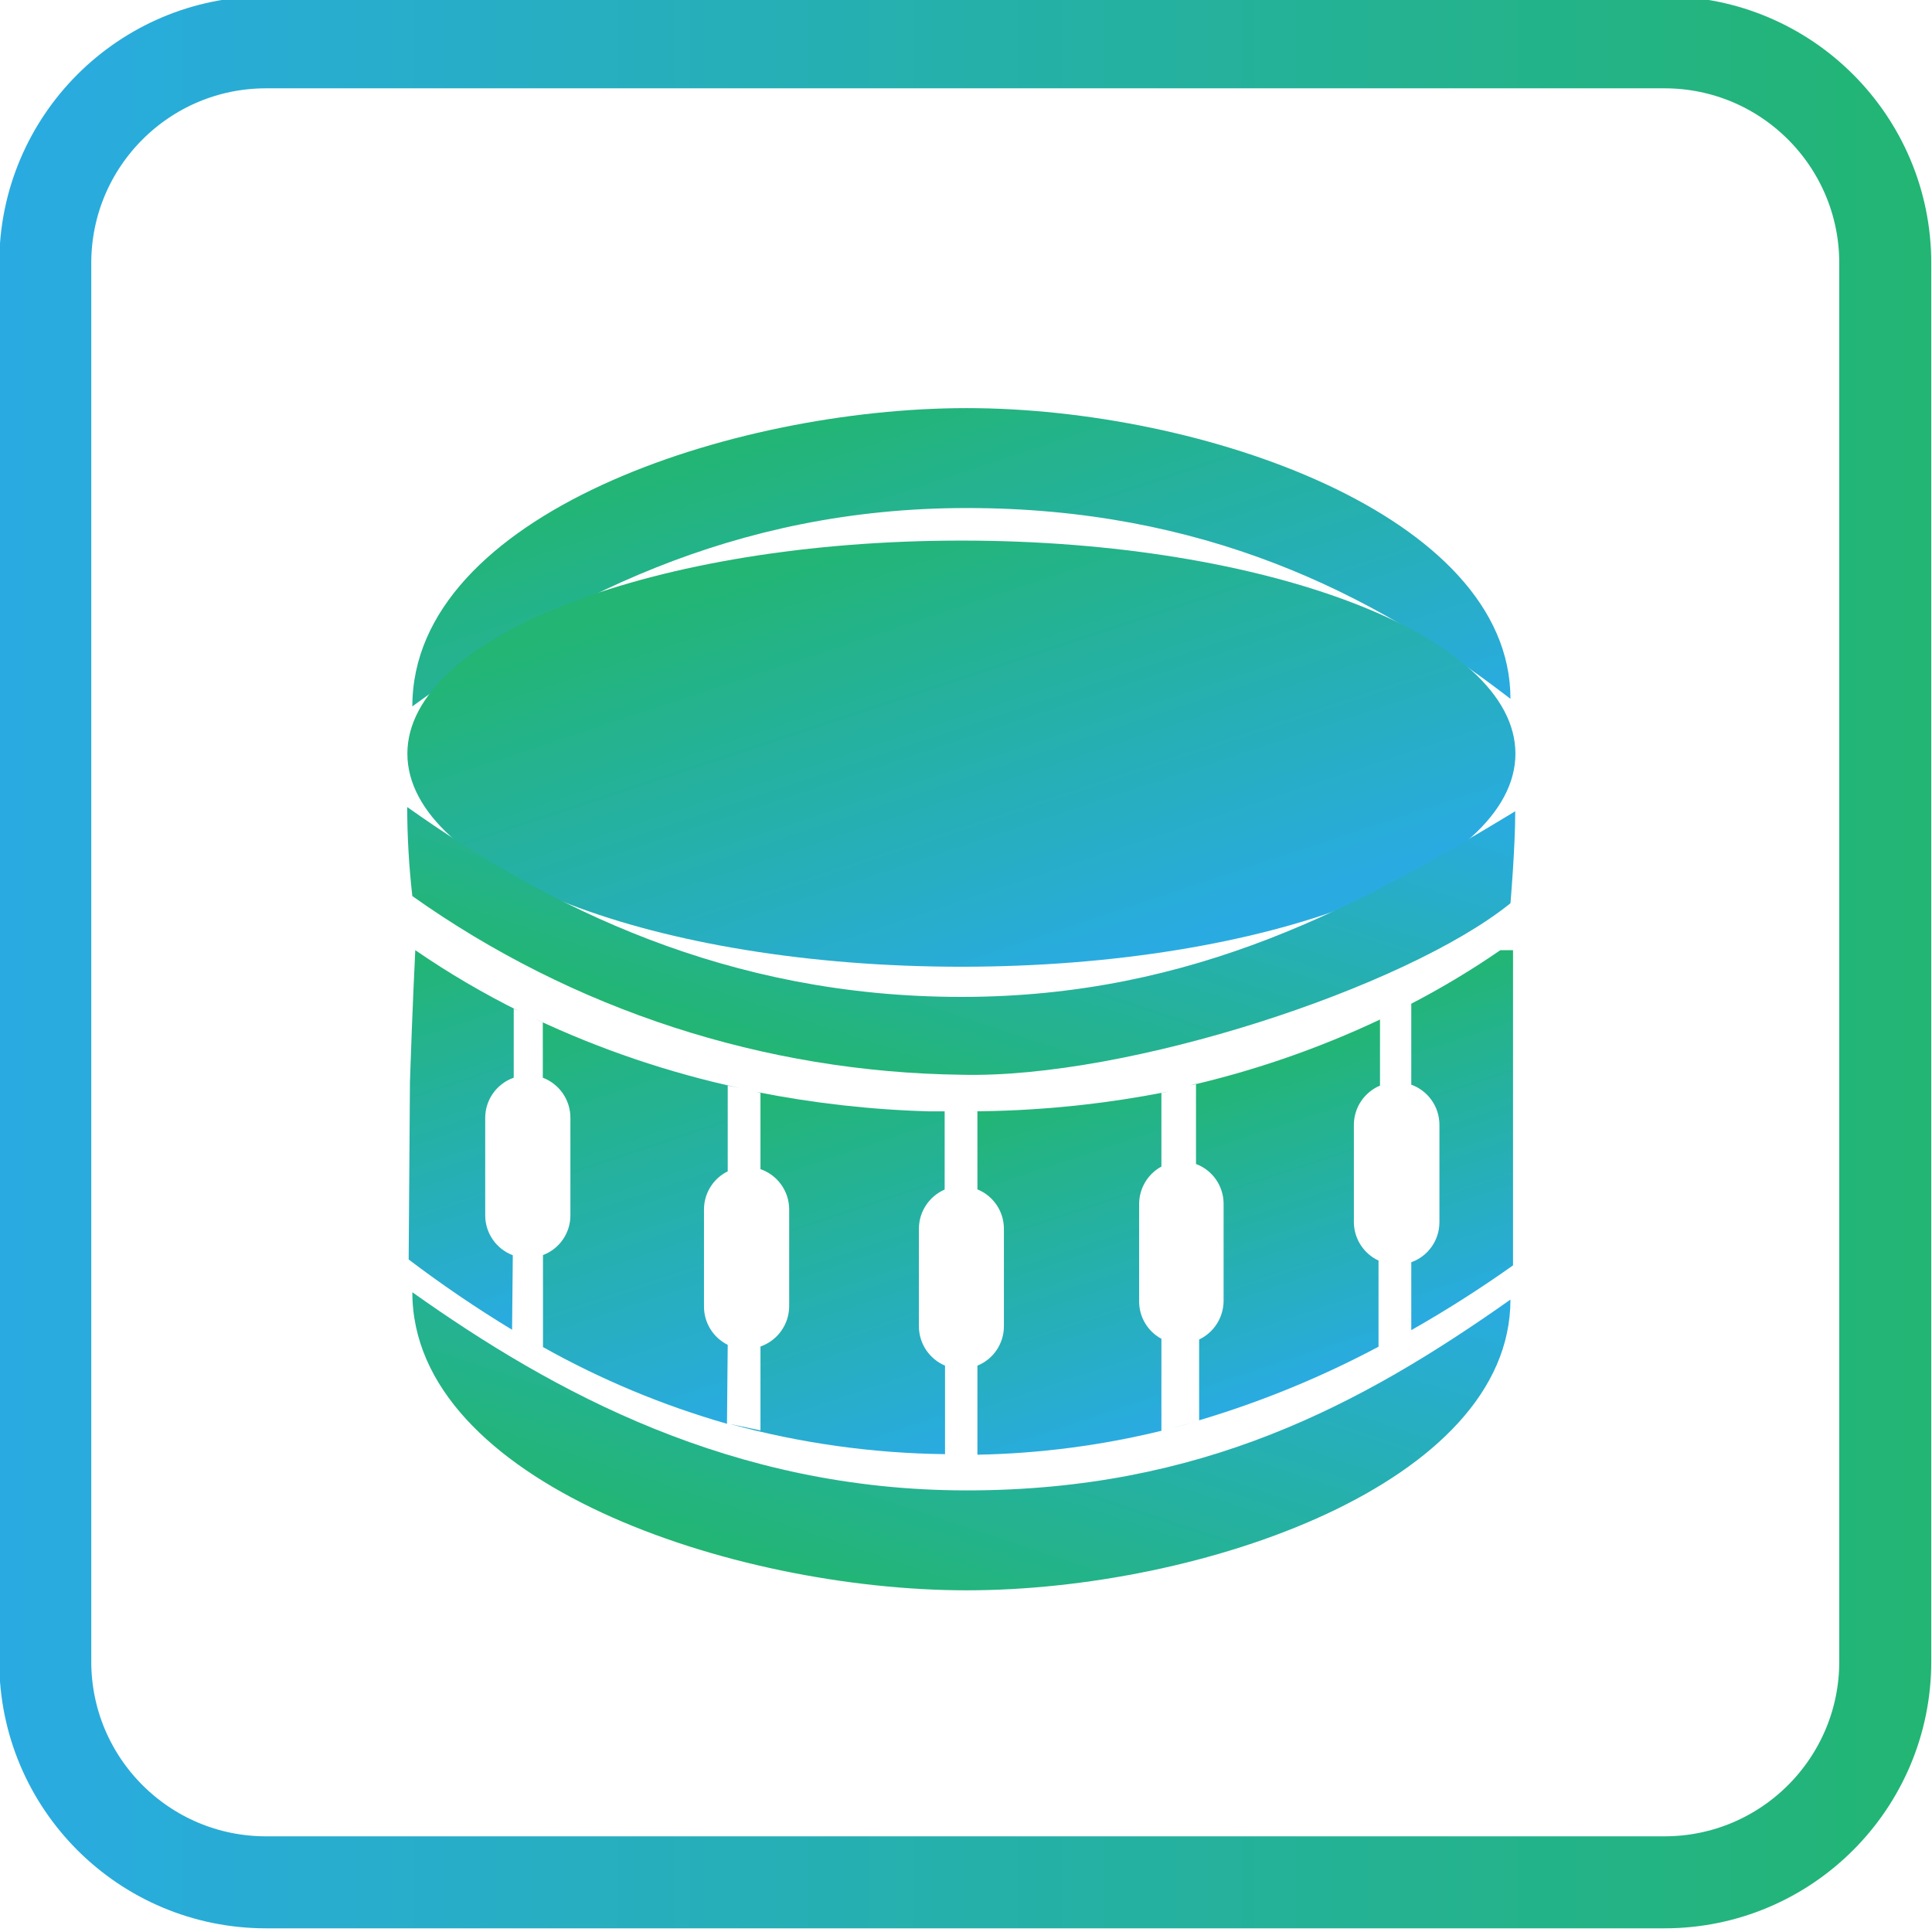
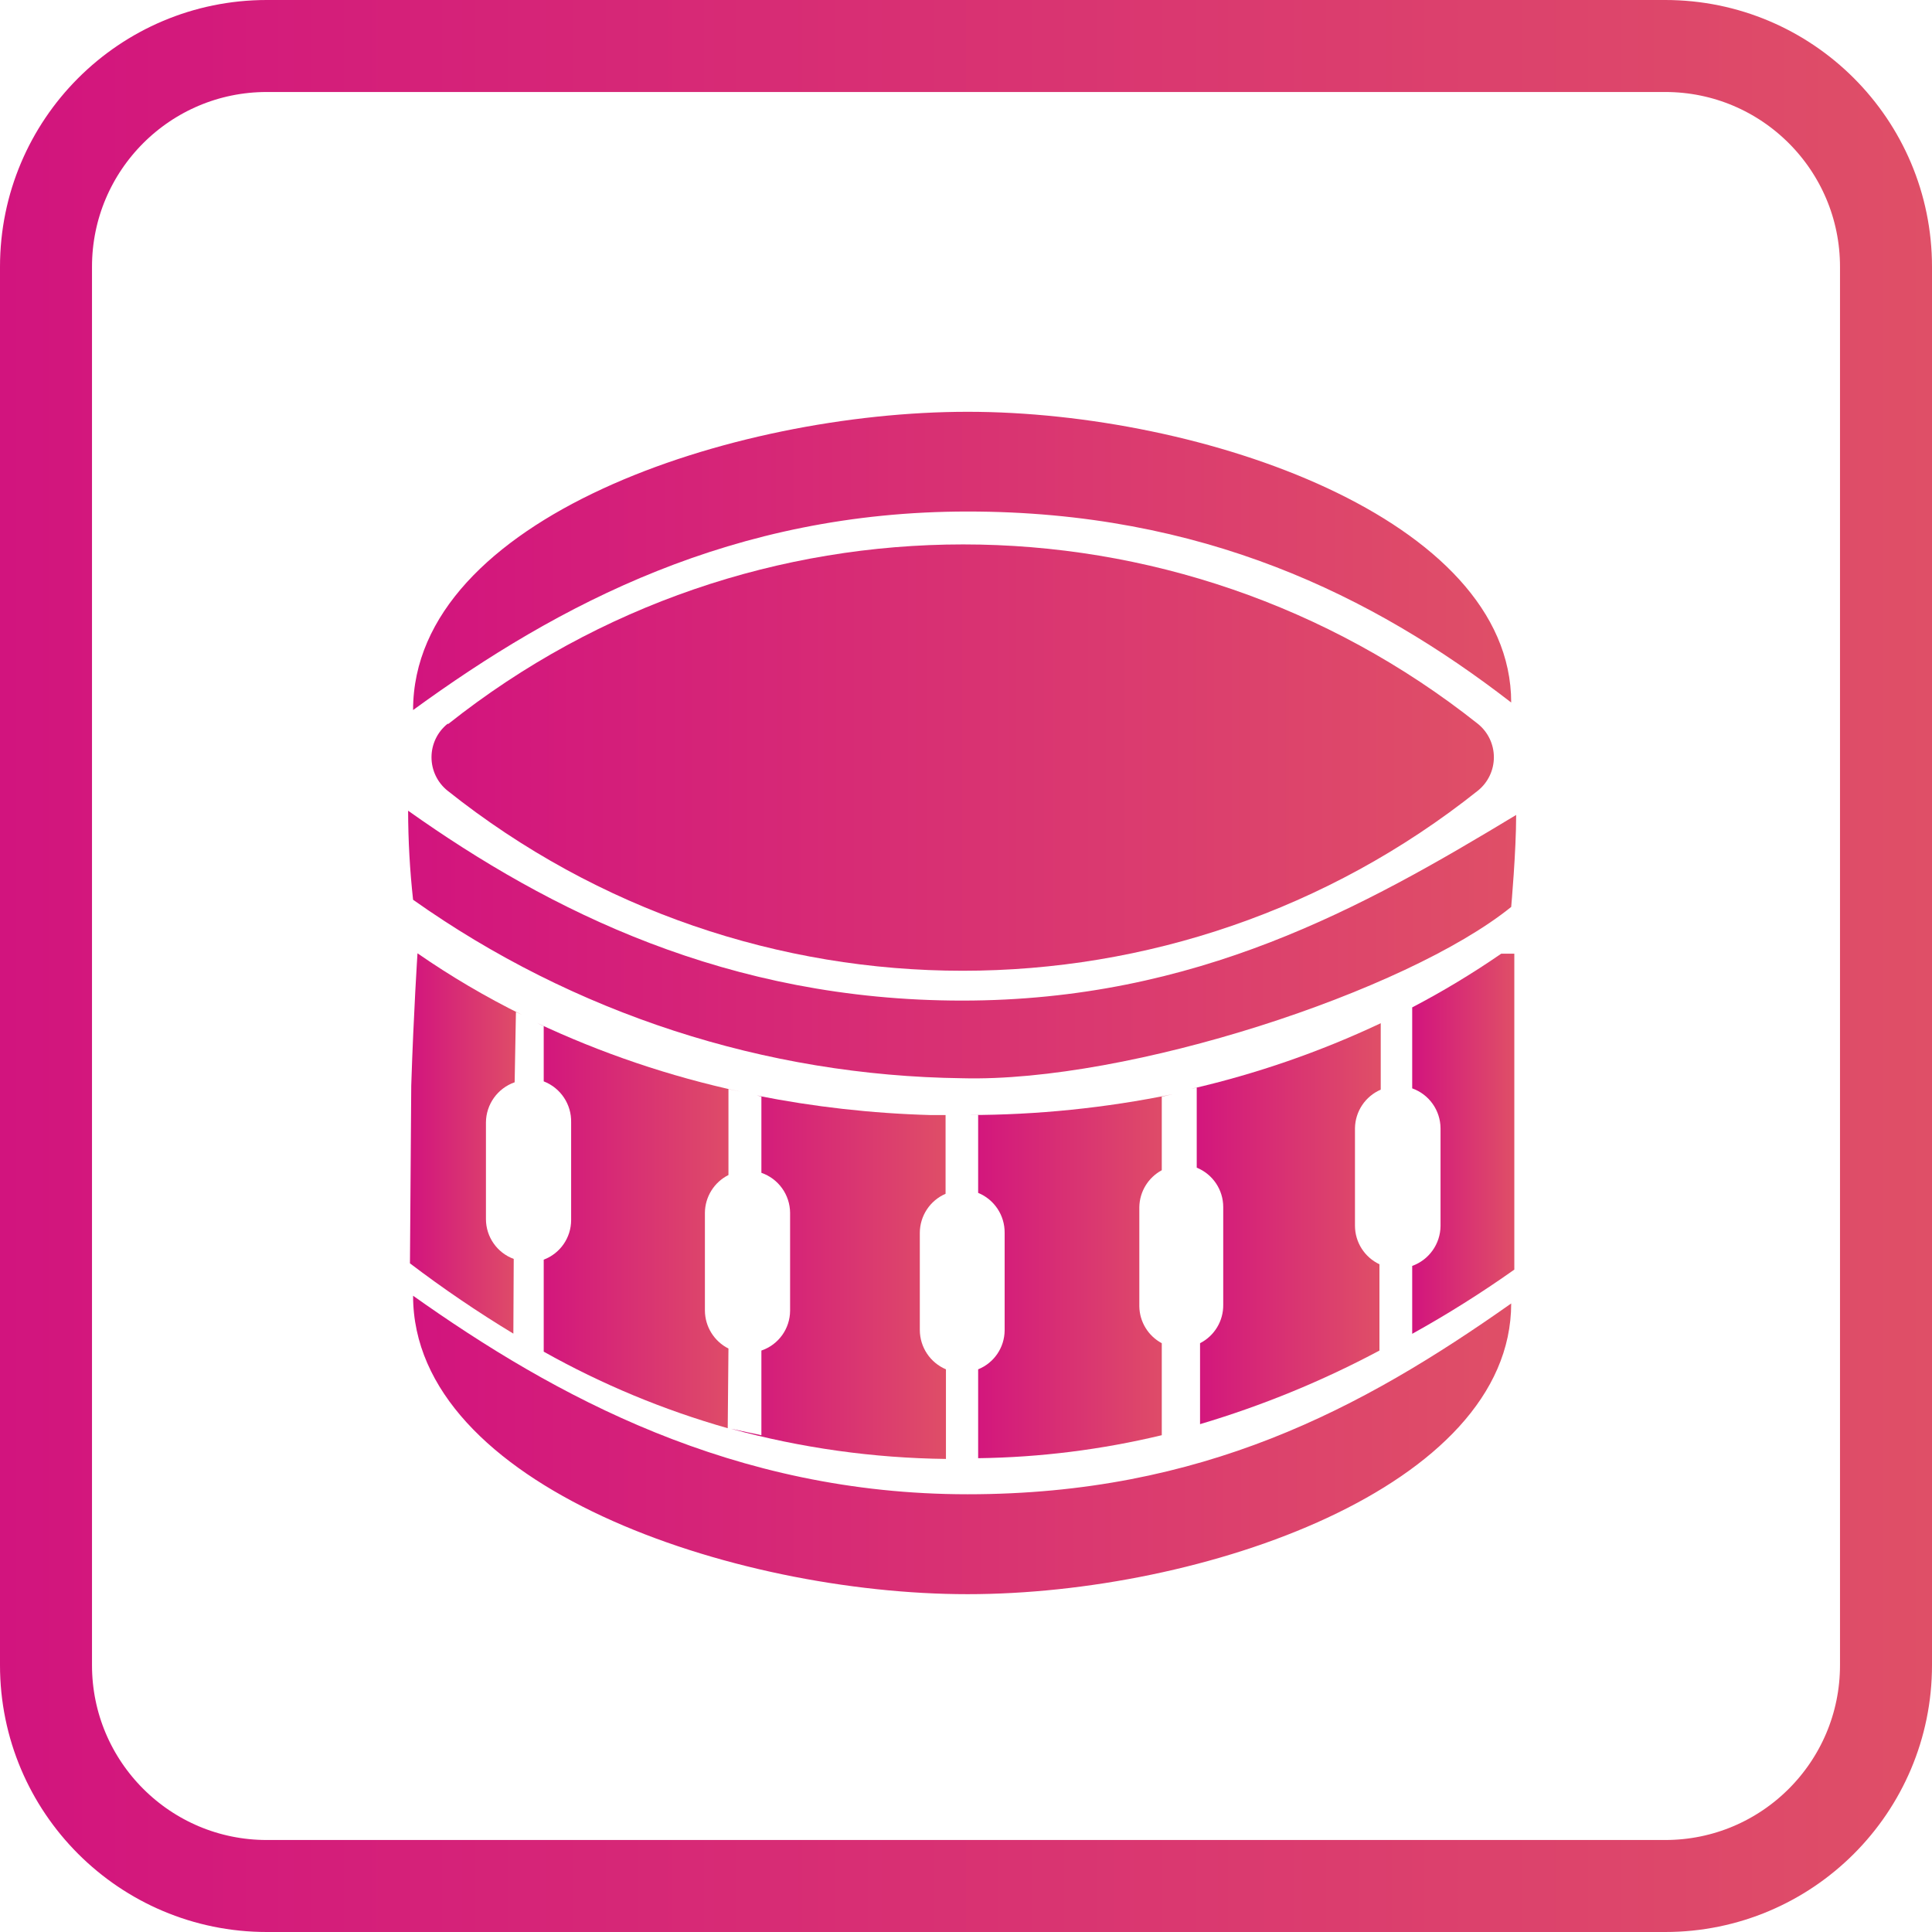
- <svg xmlns="http://www.w3.org/2000/svg" xmlns:xlink="http://www.w3.org/1999/xlink" viewBox="0 0 105 105">
+ <svg xmlns="http://www.w3.org/2000/svg" xmlns:xlink="http://www.w3.org/1999/xlink" id="snareDrum2" viewBox="0 0 105 105">
  <defs>
-     <style>.cls-1{fill:url(#linear-gradient);}.cls-2{fill:url(#linear-gradient-2);}.cls-3{fill:url(#linear-gradient-3);}.cls-4{fill:url(#linear-gradient-4);}.cls-5{fill:url(#linear-gradient-5);}.cls-6{fill:url(#linear-gradient-6);}.cls-7{fill:url(#linear-gradient-7);}.cls-8{fill:url(#linear-gradient-8);}.cls-9{fill:url(#linear-gradient-9);}.cls-10{fill:url(#linear-gradient-10);}.cls-11{fill:url(#linear-gradient-11);}.cls-12{fill:url(#linear-gradient-12);}.cls-13{fill:url(#linear-gradient-13);}.cls-14{fill:url(#linear-gradient-14);}.cls-15{fill:none;stroke-miterlimit:10;stroke-width:5px;stroke:url(#linear-gradient-15);}</style>
-     <linearGradient id="linear-gradient" x1="55.36" y1="46.86" x2="46.91" y2="21.4" gradientUnits="userSpaceOnUse">
-       <stop offset="0" stop-color="#29abe2" />
-       <stop offset="1" stop-color="#22b573" />
+     <style>.cls-1{fill:url(#linear-gradient);}.cls-2{fill:url(#linear-gradient-2);}.cls-3{fill:url(#linear-gradient-3);}.cls-4{fill:url(#linear-gradient-4);}.cls-5{fill:url(#linear-gradient-5);}.cls-6{fill:url(#linear-gradient-6);}.cls-7{fill:url(#linear-gradient-7);}.cls-8{fill:url(#linear-gradient-8);}.cls-9{fill:url(#linear-gradient-9);}.cls-10{fill:url(#linear-gradient-10);}.cls-11{fill:none;stroke-miterlimit:10;stroke-width:5px;stroke:url(#linear-gradient-11);}</style>
+     <linearGradient id="linear-gradient" x1="22.41" y1="30.49" x2="82.09" y2="30.49" gradientUnits="userSpaceOnUse">
+       <stop offset="0" stop-color="#d2147e" />
+       <stop offset="1" stop-color="#df4f67" />
    </linearGradient>
-     <linearGradient id="linear-gradient-2" x1="55.36" y1="45.79" x2="46.92" y2="20.36" gradientTransform="matrix(1, 0, 0, -1, 0, 107.55)" xlink:href="#linear-gradient" />
-     <linearGradient id="linear-gradient-3" x1="56.43" y1="53.57" x2="48.06" y2="28.34" xlink:href="#linear-gradient" />
-     <linearGradient id="linear-gradient-4" x1="55.83" y1="72.27" x2="47.77" y2="48" gradientTransform="matrix(1, 0, 0, -1, 0, 107.55)" xlink:href="#linear-gradient" />
-     <linearGradient id="linear-gradient-5" x1="64.36" y1="77.47" x2="64.33" y2="77.4" xlink:href="#linear-gradient" />
-     <linearGradient id="linear-gradient-6" x1="49.21" y1="79.77" x2="42.28" y2="58.91" xlink:href="#linear-gradient" />
-     <linearGradient id="linear-gradient-7" x1="75.82" y1="72.89" x2="75.76" y2="72.72" xlink:href="#linear-gradient" />
-     <linearGradient id="linear-gradient-8" x1="72.87" y1="74.69" x2="67.32" y2="57.95" xlink:href="#linear-gradient" />
-     <linearGradient id="linear-gradient-9" x1="61.44" y1="78.31" x2="55.21" y2="59.53" xlink:href="#linear-gradient" />
-     <linearGradient id="linear-gradient-10" x1="82.3" y1="70.43" x2="76.61" y2="53.27" xlink:href="#linear-gradient" />
-     <linearGradient id="linear-gradient-11" x1="52.28" y1="79.18" x2="52.21" y2="78.96" xlink:href="#linear-gradient" />
-     <linearGradient id="linear-gradient-12" x1="38.66" y1="77.68" x2="31.04" y2="54.7" xlink:href="#linear-gradient" />
-     <linearGradient id="linear-gradient-13" x1="28.67" y1="72" x2="21.98" y2="51.84" xlink:href="#linear-gradient" />
-     <linearGradient id="linear-gradient-14" x1="29.08" y1="73.24" x2="28.88" y2="72.62" xlink:href="#linear-gradient" />
-     <linearGradient id="linear-gradient-15" x1="-0.04" y1="52.3" x2="104.96" y2="52.3" xlink:href="#linear-gradient" />
+     <linearGradient id="linear-gradient-2" x1="22.41" y1="78.53" x2="82.09" y2="78.53" xlink:href="#linear-gradient" />
+     <linearGradient id="linear-gradient-3" x1="23.41" y1="41.16" x2="81.1" y2="41.16" xlink:href="#linear-gradient" />
+     <linearGradient id="linear-gradient-4" x1="22.14" y1="51.35" x2="82.36" y2="51.35" xlink:href="#linear-gradient" />
+     <linearGradient id="linear-gradient-5" x1="39.68" y1="69.39" x2="51.54" y2="69.39" xlink:href="#linear-gradient" />
+     <linearGradient id="linear-gradient-6" x1="64.66" y1="66.5" x2="74.97" y2="66.5" xlink:href="#linear-gradient" />
+     <linearGradient id="linear-gradient-7" x1="52.61" y1="69.32" x2="63.68" y2="69.32" xlink:href="#linear-gradient" />
+     <linearGradient id="linear-gradient-8" x1="76.71" y1="62.16" x2="82.26" y2="62.16" xlink:href="#linear-gradient" />
+     <linearGradient id="linear-gradient-9" x1="29.07" y1="66.57" x2="40.2" y2="66.57" xlink:href="#linear-gradient" />
+     <linearGradient id="linear-gradient-10" x1="22.24" y1="62.15" x2="28.29" y2="62.15" xlink:href="#linear-gradient" />
+     <linearGradient id="linear-gradient-11" x1="0" y1="52.5" x2="105" y2="52.5" xlink:href="#linear-gradient" />
  </defs>
-   <g id="Snare_Drum" data-name="Snare Drum">
-     <path class="cls-1" d="M52.54,27.61c12.74,0,22,4.54,29.55,10.37,0-10-16.81-15.8-29.55-15.8S22.41,27.94,22.41,38.39C30.31,32.63,39.8,27.61,52.54,27.61Z" />
-     <path class="cls-2" d="M52.54,81c12.74,0,21.4-4.62,29.55-10.37,0,10-16.81,15.8-29.55,15.8S22.41,80.56,22.41,70.23C30.07,75.67,39.8,81,52.54,81Z" />
-     <ellipse class="cls-3" cx="52.25" cy="40.96" rx="30.11" ry="11.58" />
-     <path class="cls-4" d="M52.25,54.18c12.74,0,21.8-5.06,30.1-10.09,0,2-.26,5-.26,5-5.69,4.59-20.81,9.55-29.84,9.32A52.73,52.73,0,0,1,22.41,48.7a43.57,43.57,0,0,1-.28-4.84C29.8,49.3,39.5,54.18,52.25,54.18Z" />
-     <path class="cls-5" d="M63.73,77.6c.41-.11.82-.21,1.23-.33Z" />
-     <path class="cls-6" d="M41.33,59.37v4.17a2.32,2.32,0,0,1,1.56,2.18V71a2.33,2.33,0,0,1-1.56,2.18v4.56l-1.66-.35a46.34,46.34,0,0,0,11.69,1.64V74.22a2.33,2.33,0,0,1-1.42-2.13V66.77a2.33,2.33,0,0,1,1.4-2.12V60.4h.21l-.85,0h-.21a56.34,56.34,0,0,1-9.4-1.06Z" />
-     <path class="cls-7" d="M75.32,73.06l.93-.51Z" />
-     <path class="cls-8" d="M65,58.9l0,4.36A2.31,2.31,0,0,1,66.5,65.4v5.31a2.34,2.34,0,0,1-1.33,2.09l0,4.39a52.79,52.79,0,0,0,9.75-4V68.51a2.32,2.32,0,0,1-1.34-2.09V61.11A2.32,2.32,0,0,1,75,59V55.41A51.29,51.29,0,0,1,64.65,59Z" />
-     <path class="cls-9" d="M53.12,74.22v4.84a45.81,45.81,0,0,0,10-1.3v-5a2.3,2.3,0,0,1-1.21-2V65.4a2.32,2.32,0,0,1,1.21-2v-4l.58-.12A56.19,56.19,0,0,1,52.6,60.4h.52v4.24a2.31,2.31,0,0,1,1.44,2.13v5.32A2.31,2.31,0,0,1,53.12,74.22Z" />
-     <path class="cls-10" d="M81.54,51.64a45.61,45.61,0,0,1-4.84,2.91h0v4.4a2.32,2.32,0,0,1,1.53,2.17v5.31a2.31,2.31,0,0,1-1.53,2.17v3.69a64.88,64.88,0,0,0,5.53-3.52V51.64Z" />
-     <path class="cls-11" d="M51.88,79.07h0Z" />
-     <path class="cls-12" d="M39.55,73.09A2.32,2.32,0,0,1,38.26,71V65.72a2.31,2.31,0,0,1,1.29-2.06V59l.64.13a51.71,51.71,0,0,1-11.13-3.77l.44.21v3A2.33,2.33,0,0,1,31,60.75v5.31a2.3,2.3,0,0,1-1.49,2.15v5a46.83,46.83,0,0,0,10,4.17Z" />
-     <path class="cls-13" d="M27.87,68.22a2.32,2.32,0,0,1-1.5-2.16V60.75a2.32,2.32,0,0,1,1.55-2.18l0-3.75.34.16a46.15,46.15,0,0,1-5.69-3.34s-.16,3.16-.29,7.15l-.07,9.66a65.66,65.66,0,0,0,5.62,3.82Z" />
-     <path class="cls-14" d="M29.36,73.15l-.76-.44Z" />
+   <path id="topRing1" class="cls-1" d="M52.55,27.8c12.74,0,22,4.55,29.54,10.38,0-10-16.8-15.8-29.54-15.8S22.41,28.14,22.41,38.59C30.32,32.83,39.81,27.8,52.55,27.8Z" transform="translate(0.04 0)" />
+   <path id="bottomSnare" class="cls-2" d="M52.55,81.21c12.74,0,21.4-4.63,29.54-10.37,0,10-16.8,15.8-29.54,15.8S22.41,80.76,22.41,70.42C30.08,75.86,39.81,81.21,52.55,81.21Z" transform="translate(0.04 0)" />
+   <path id="drumSurface" class="cls-3" d="M24.28,39.34a2.33,2.33,0,0,0,0,3.63,44.94,44.94,0,0,0,56,0,2.33,2.33,0,0,0,0-3.63,45,45,0,0,0-55.95,0Z" transform="translate(0.04 0)" />
+   <path id="topRing2" class="cls-4" d="M52.25,54.38c12.75,0,21.81-5.07,30.11-10.09,0,2-.27,5-.27,5-5.68,4.59-20.8,9.55-29.84,9.31A52.77,52.77,0,0,1,22.41,48.9a45.16,45.16,0,0,1-.27-4.84C29.81,49.5,39.51,54.38,52.25,54.38Z" transform="translate(0.04 0)" />
+   <g id="snareBody">
+     <path id="middleLeftBody" class="cls-5" d="M41.34,59.57v4.17a2.32,2.32,0,0,1,1.56,2.18v5.31a2.3,2.3,0,0,1-1.56,2.17V78l-1.66-.35a46.34,46.34,0,0,0,11.69,1.64V74.42a2.33,2.33,0,0,1-1.42-2.14V67a2.32,2.32,0,0,1,1.4-2.12V60.6h.21l-.85,0h-.21a56.46,56.46,0,0,1-9.41-1.06Z" transform="translate(0.04 0)" />
+     <path id="rightMiddleBody" class="cls-6" d="M65,59.1l0,4.36a2.31,2.31,0,0,1,1.44,2.14v5.31A2.31,2.31,0,0,1,65.18,73l0,4.4a52.5,52.5,0,0,0,9.75-4V68.71a2.32,2.32,0,0,1-1.33-2.09V61.31A2.32,2.32,0,0,1,75,59.22V55.61a51,51,0,0,1-10.31,3.57Z" transform="translate(0.04 0)" />
+     <path id="middleRightBody" class="cls-7" d="M53.12,74.42v4.83A45.3,45.3,0,0,0,63.1,78v-5a2.31,2.31,0,0,1-1.22-2V65.6a2.32,2.32,0,0,1,1.22-2v-4l.58-.13A55.53,55.53,0,0,1,52.61,60.6h.51v4.23A2.32,2.32,0,0,1,54.56,67v5.31A2.3,2.3,0,0,1,53.12,74.42Z" transform="translate(0.04 0)" />
+     <path id="rightBody" class="cls-8" d="M81.55,51.83a46.71,46.71,0,0,1-4.84,2.92h0v4.4a2.32,2.32,0,0,1,1.54,2.17v5.31a2.33,2.33,0,0,1-1.54,2.17v3.69A59.79,59.79,0,0,0,82.26,69V51.83Z" transform="translate(0.04 0)" />
+     <path id="leftMiddleBody" class="cls-9" d="M39.55,73.29a2.33,2.33,0,0,1-1.28-2.06V65.92a2.32,2.32,0,0,1,1.28-2.06V59.19l.65.14a51.52,51.52,0,0,1-11.13-3.77l.44.21v3A2.33,2.33,0,0,1,31,61v5.31a2.3,2.3,0,0,1-1.49,2.15v5a46.21,46.21,0,0,0,10,4.16Z" transform="translate(0.04 0)" />
+     <path id="leftBody" class="cls-10" d="M27.88,68.42a2.31,2.31,0,0,1-1.51-2.16V61a2.33,2.33,0,0,1,1.56-2.18L28,55l.34.16a45,45,0,0,1-5.69-3.35S22.44,55,22.31,59l-.07,9.66a64.12,64.12,0,0,0,5.62,3.82Z" transform="translate(0.04 0)" />
  </g>
-   <g id="Layer_1" data-name="Layer 1">
-     <rect class="cls-15" x="2.46" y="2.3" width="100" height="100" rx="12" />
-   </g>
+   <rect id="border" class="cls-11" x="2.5" y="2.5" width="100" height="100" rx="12" />
</svg>
